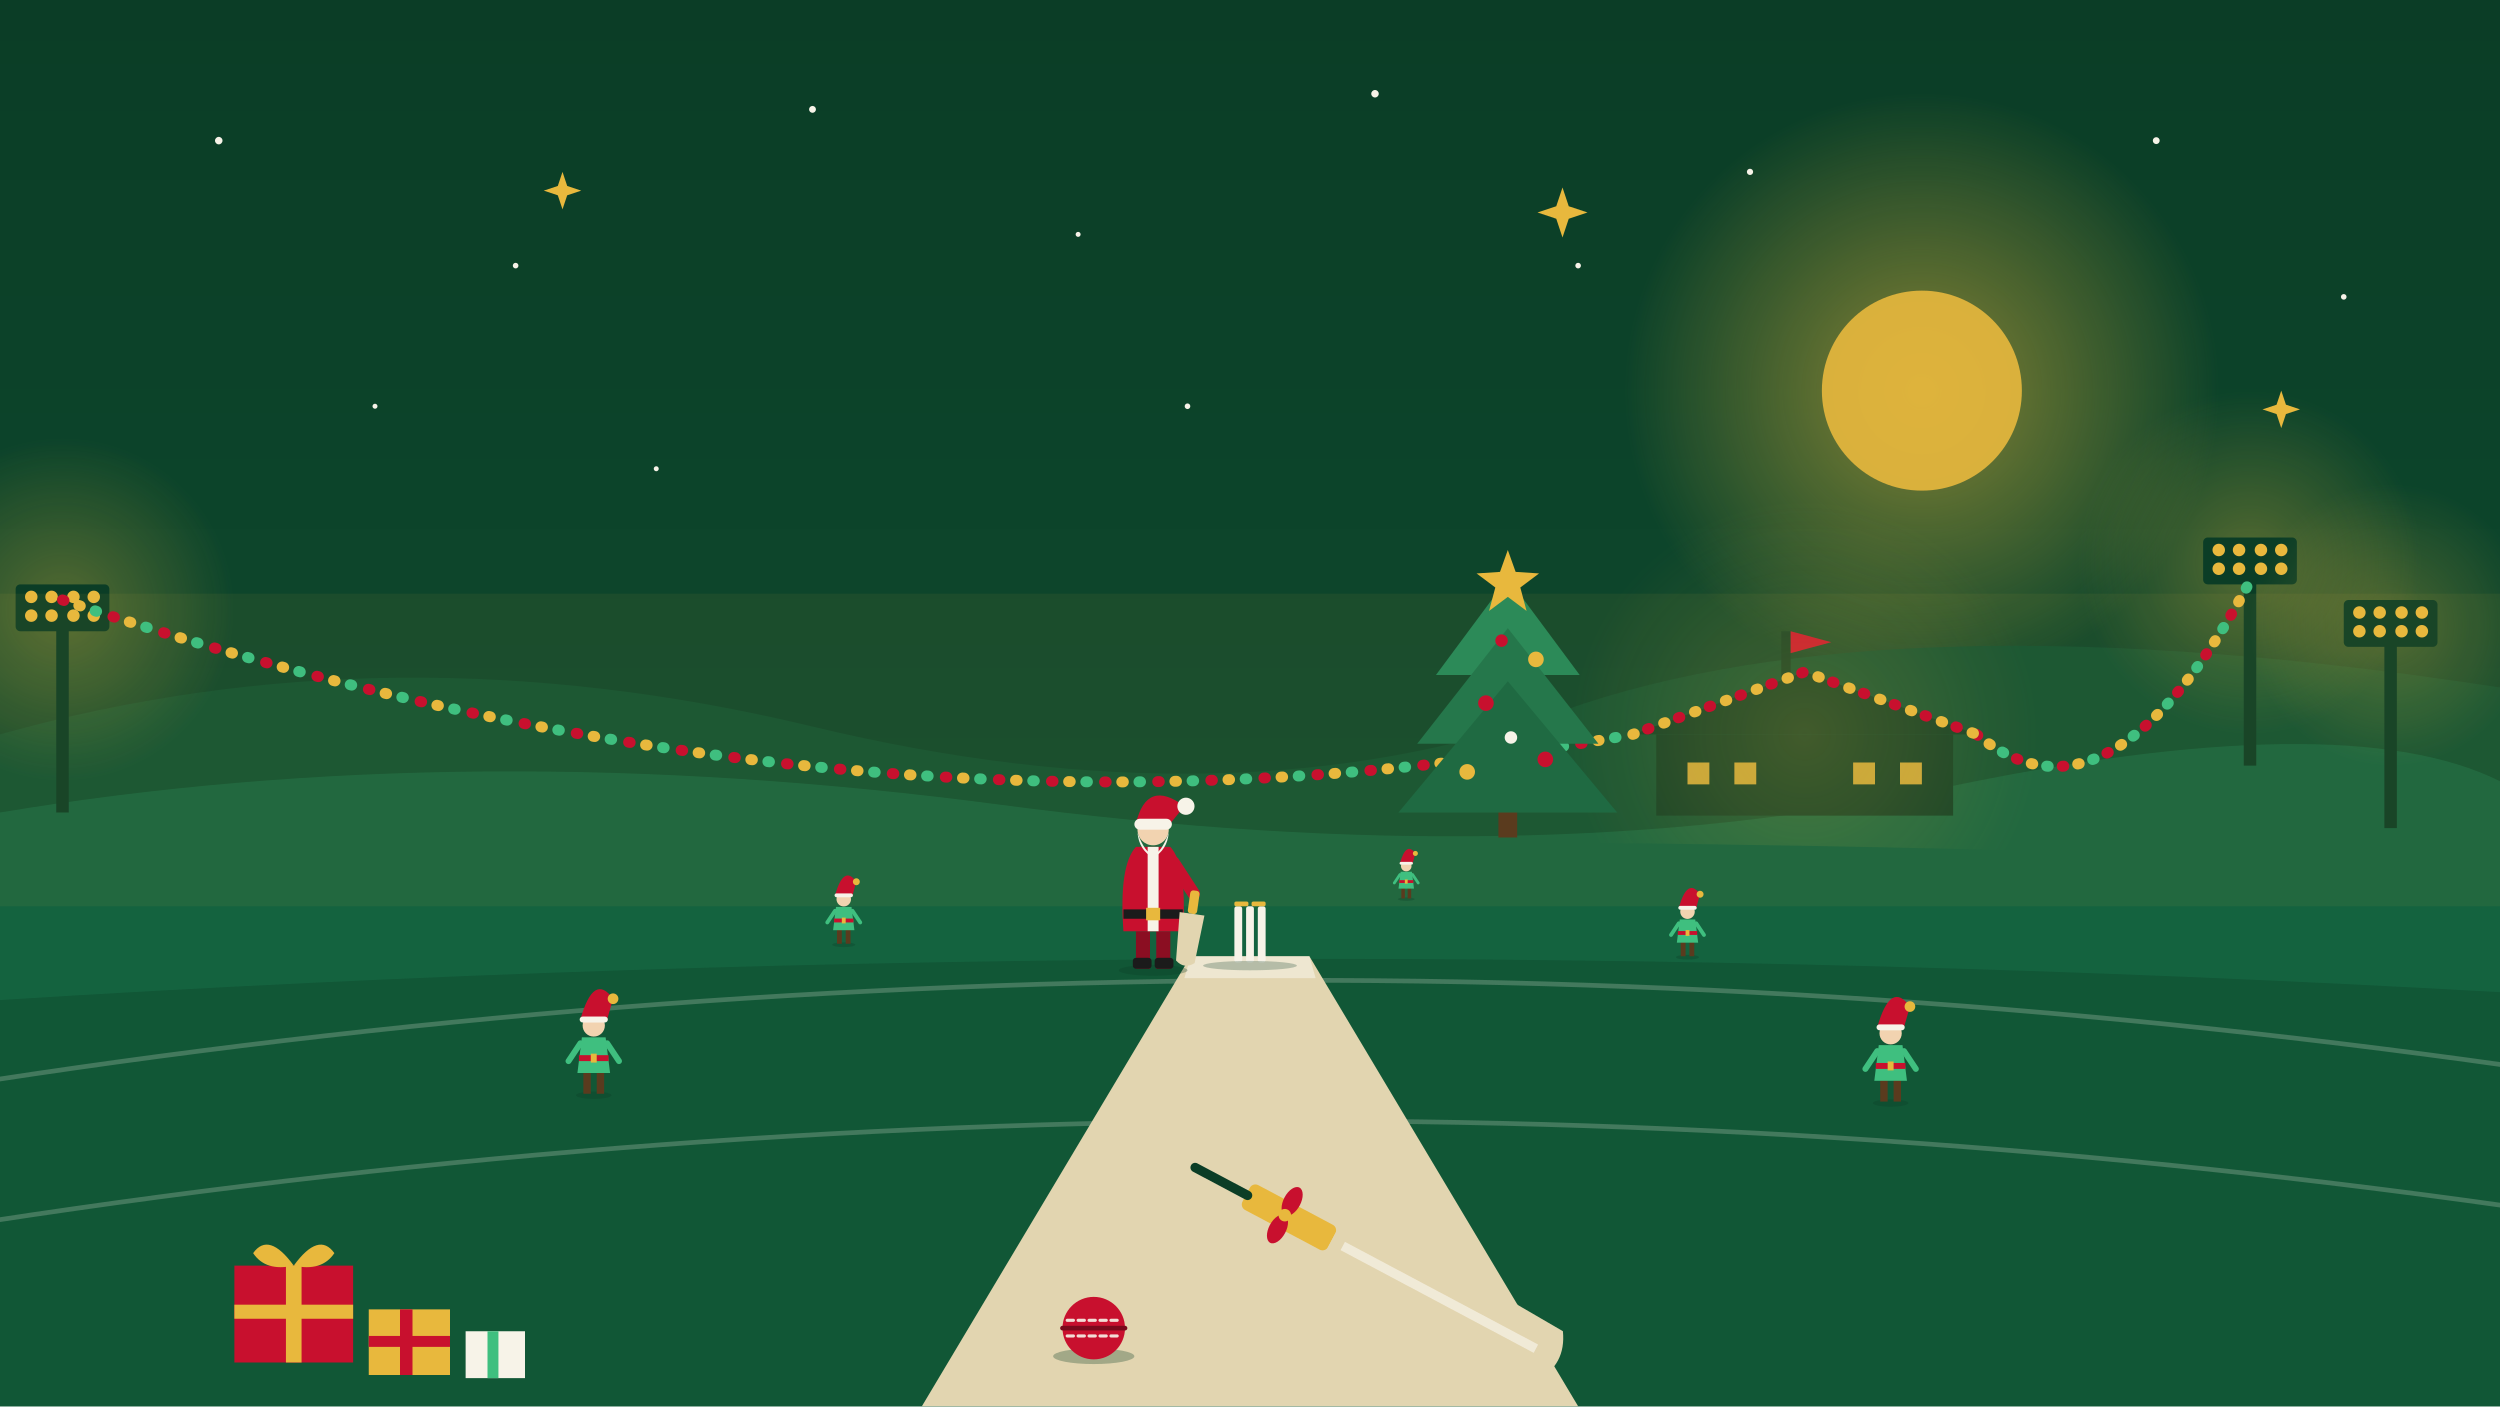
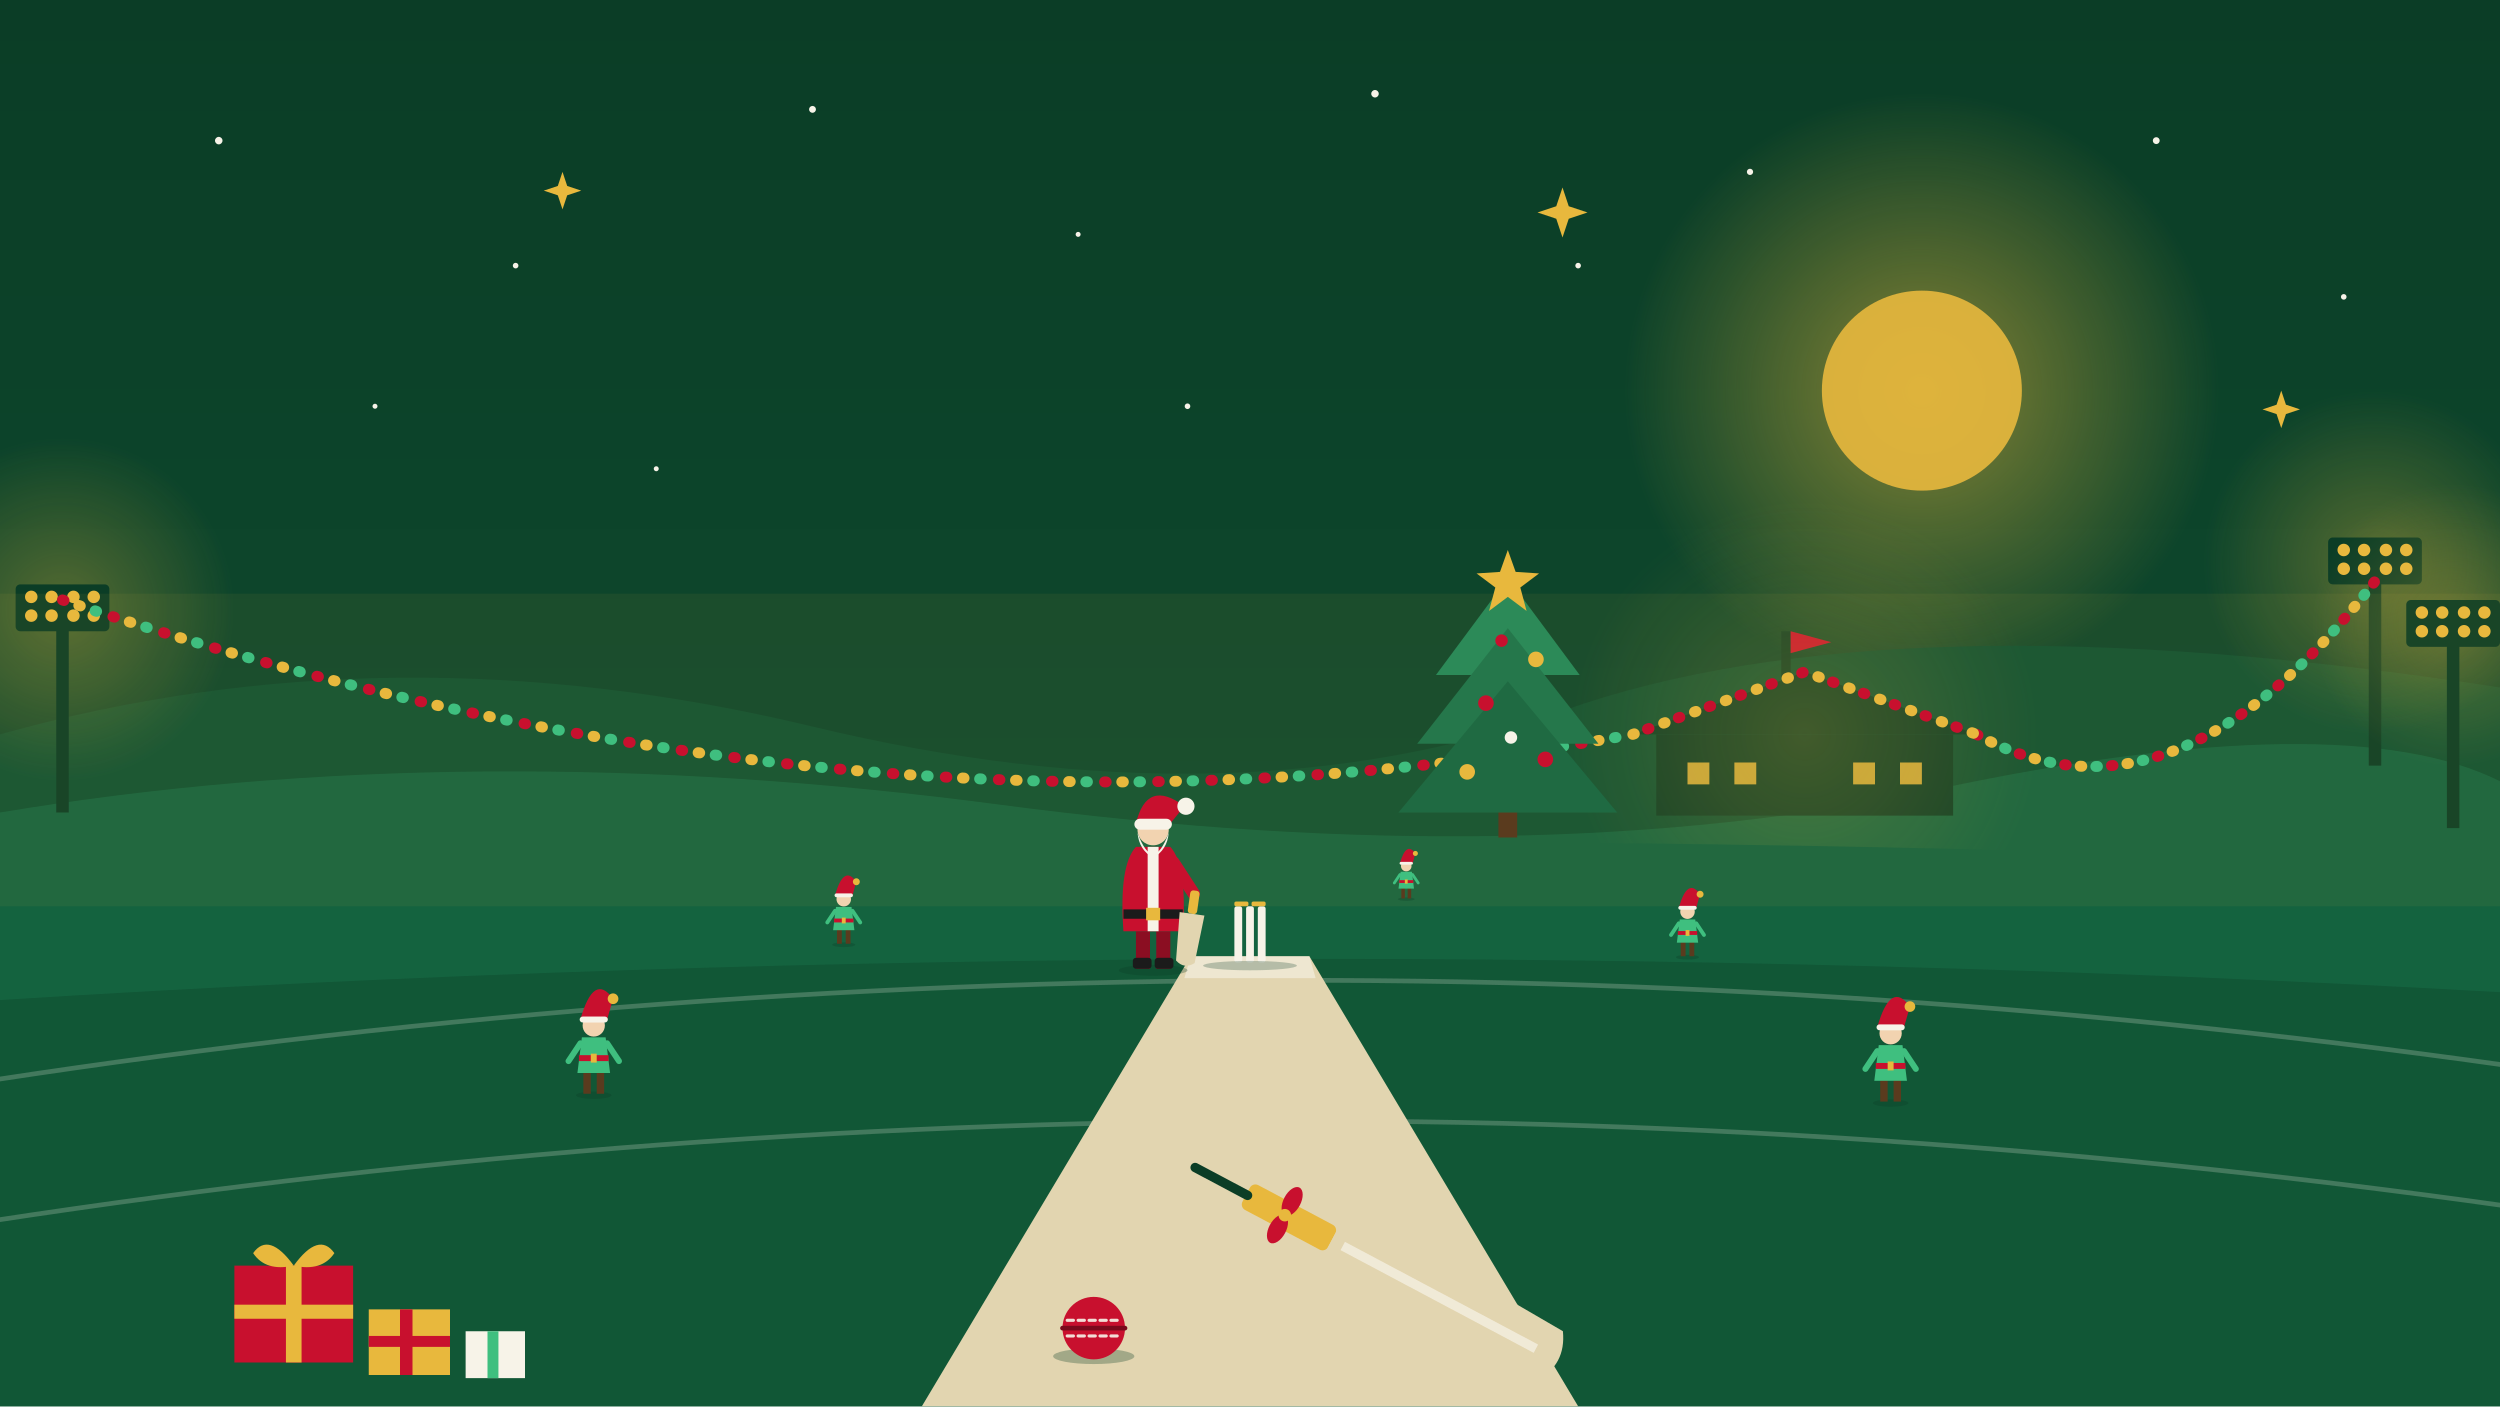
<svg xmlns="http://www.w3.org/2000/svg" viewBox="0 0 1600 900" preserveAspectRatio="xMidYMax slice" role="presentation" aria-hidden="true">
  <defs>
    <linearGradient id="sky" x1="0" y1="0" x2="0" y2="1">
      <stop offset="0" stop-color="#0B3D26" />
      <stop offset="1" stop-color="#0F5132" />
    </linearGradient>
    <radialGradient id="glow">
      <stop offset="0" stop-color="#E8B83D" stop-opacity="0.55" />
      <stop offset="1" stop-color="#E8B83D" stop-opacity="0" />
    </radialGradient>
    <g id="pylon">
      <rect x="-4" y="0" width="8" height="120" fill="#0B3D26" />
      <rect x="-30" y="-26" width="60" height="30" rx="3" fill="#0B3D26" />
      <g fill="#E8B83D">
        <circle cx="-20" cy="-18" r="4" />
        <circle cx="-7" cy="-18" r="4" />
        <circle cx="7" cy="-18" r="4" />
        <circle cx="20" cy="-18" r="4" />
        <circle cx="-20" cy="-6" r="4" />
        <circle cx="-7" cy="-6" r="4" />
        <circle cx="7" cy="-6" r="4" />
        <circle cx="20" cy="-6" r="4" />
      </g>
    </g>
  </defs>
  <rect width="1600" height="900" fill="url(#sky)" />
  <circle cx="1230" cy="250" r="190" fill="url(#glow)" />
  <circle cx="1230" cy="250" r="64" fill="#E8B83D" opacity="0.9" />
  <path d="M0 470 Q250 400 520 465 T1000 455 T1600 440 V620 H0z" fill="#0F5132" />
  <path d="M0 520 Q300 470 640 515 T1240 505 T1600 500 V640 H0z" fill="#14633F" />
  <g fill="#0B3D26">
    <rect x="1060" y="470" width="190" height="52" />
    <path d="M1045 470 L1155 430 L1265 470z" />
    <rect x="1140" y="404" width="6" height="30" />
    <path d="M1146 404 L1172 411 L1146 418z" fill="#C8102E" />
  </g>
  <g fill="#E8B83D" opacity="0.85">
    <rect x="1080" y="488" width="14" height="14" />
    <rect x="1110" y="488" width="14" height="14" />
    <rect x="1186" y="488" width="14" height="14" />
    <rect x="1216" y="488" width="14" height="14" />
  </g>
  <circle cx="1155" cy="470" r="150" fill="url(#glow)" opacity="0.35" />
  <g>
    <circle cx="40" cy="390" r="110" fill="url(#glow)" opacity="0.6" />
    <use href="#pylon" x="40" y="400" />
-     <circle cx="1440" cy="360" r="110" fill="url(#glow)" opacity="0.6" />
-     <use href="#pylon" x="1440" y="370" />
-     <circle cx="1530" cy="400" r="90" fill="url(#glow)" opacity="0.5" />
-     <use href="#pylon" x="1530" y="410" />
+     <circle cx="1520" cy="360" r="110" fill="url(#glow)" opacity="0.6" />
+     <use href="#pylon" x="1520" y="370" />
+     <circle cx="1570" cy="400" r="90" fill="url(#glow)" opacity="0.5" />
+     <use href="#pylon" x="1570" y="410" />
  </g>
  <path d="M0 560 Q800 520 1600 555 V900 H0z" fill="#14633F" />
  <path d="M0 640 Q800 590 1600 635 V900 H0z" fill="#0F5132" opacity="0.7" />
  <g fill="none" stroke="#F7F3E8" stroke-opacity="0.22" stroke-width="3">
    <path d="M-60 700 Q800 560 1660 690" />
    <path d="M-60 790 Q800 650 1660 780" />
  </g>
  <path d="M762 612 H838 L1010 900 H590z" fill="#E2D5B0" />
  <path d="M762 612 H838 L842 626 H758z" fill="#F7F3E8" opacity="0.6" />
  <g fill="#F7F3E8">
    <rect x="790" y="580" width="5" height="36" rx="1.5" />
    <rect x="797.5" y="580" width="5" height="36" rx="1.5" />
    <rect x="805" y="580" width="5" height="36" rx="1.5" />
  </g>
  <g fill="#E8B83D">
    <rect x="790" y="577" width="9" height="3" rx="1" />
    <rect x="801" y="577" width="9" height="3" rx="1" />
  </g>
  <ellipse cx="800" cy="618" rx="30" ry="3" fill="#0B3D26" opacity="0.25" />
  <g transform="translate(930 835) rotate(-62)">
    <rect x="-9" y="-150" width="18" height="62" rx="4" fill="#E8B83D" />
    <rect x="-3" y="-190" width="6" height="44" rx="3" fill="#0B3D26" />
    <path d="M-24 -88 H24 L18 70 Q0 82 -18 70z" fill="#E2D5B0" />
    <rect x="-3" y="-80" width="6" height="140" fill="#F7F3E8" opacity="0.7" />
  </g>
  <ellipse cx="700" cy="868" rx="26" ry="5" fill="#0B3D26" opacity="0.3" />
  <circle cx="700" cy="850" r="20" fill="#C8102E" />
  <path d="M680 850 H720" fill="none" stroke="#7a0a1c" stroke-width="3" stroke-linecap="round" />
  <path d="M683 845 H717 M683 855 H717" fill="none" stroke="#F7F3E8" stroke-width="2" stroke-linecap="round" stroke-dasharray="4 3" opacity="0.9" />
  <style>
    .tw { animation: tw 2.6s ease-in-out infinite; }
    .tw.b { animation-delay: .9s; } .tw.c { animation-delay: 1.7s; }
    @keyframes tw { 0%,100% { opacity: .25; } 50% { opacity: 1; } }
    @media (prefers-reduced-motion: reduce) { .tw { animation: none; opacity: .8; } }
  </style>
  <g class="xmas">
    <defs>
      <g id="elf">
        <ellipse cx="0" cy="1" rx="12" ry="2.5" fill="#0B3D26" opacity=".3" />
        <rect x="-7" y="-16" width="5" height="16" fill="#5a3b1e" />
        <rect x="2" y="-16" width="5" height="16" fill="#5a3b1e" />
        <path d="M-11 -14 L-8 -38 H8 L11 -14z" fill="#3FBF7F" />
        <rect x="-10" y="-26" width="20" height="4" fill="#C8102E" />
        <rect x="-2" y="-27" width="4" height="6" fill="#E8B83D" />
        <path d="M-9 -34 L-17 -22 M9 -34 L17 -22" stroke="#3FBF7F" stroke-width="4" stroke-linecap="round" fill="none" />
        <circle cx="0" cy="-46" r="7.5" fill="#F2D3B0" />
        <path d="M-9 -50 Q0 -82 13 -64 L9 -50z" fill="#C8102E" />
        <circle cx="13" cy="-64" r="3.6" fill="#E8B83D" />
        <rect x="-9.5" y="-52" width="19" height="4" rx="2" fill="#F7F3E8" />
      </g>
      <g id="santa">
        <ellipse cx="0" cy="1" rx="22" ry="3.5" fill="#0B3D26" opacity=".3" />
        <rect x="-11" y="-24" width="9" height="24" fill="#8b0e22" />
        <rect x="2" y="-24" width="9" height="24" fill="#8b0e22" />
        <rect x="-13" y="-7" width="12" height="7" rx="2" fill="#1b1b1b" />
        <rect x="1" y="-7" width="12" height="7" rx="2" fill="#1b1b1b" />
        <path d="M-19 -24 Q-22 -66 -11 -78 H11 Q22 -66 19 -24z" fill="#C8102E" />
        <rect x="-3.5" y="-78" width="7" height="54" fill="#F7F3E8" />
        <rect x="-19" y="-38" width="38" height="6" fill="#1b1b1b" />
        <rect x="-4.5" y="-39" width="9" height="8" fill="#E8B83D" />
        <circle cx="0" cy="-89" r="10" fill="#F2D3B0" />
        <path d="M-10 -87 Q0 -60 10 -87 Q9 -76 0 -71 Q-9 -76 -10 -87z" fill="#F7F3E8" />
        <path d="M-11 -93 Q-4 -122 20 -104 L11 -93z" fill="#C8102E" />
        <rect x="-12" y="-96" width="24" height="7" rx="3.5" fill="#F7F3E8" />
        <circle cx="21" cy="-104" r="5.5" fill="#F7F3E8" />
        <path d="M13 -68 L26 -48" stroke="#C8102E" stroke-width="8" stroke-linecap="round" fill="none" />
        <g transform="translate(27 -50) rotate(8)">
          <rect x="-3" y="0" width="6" height="15" rx="2" fill="#E8B83D" />
          <path d="M-8 15 H8 L6 46 Q0 51 -6 46z" fill="#E2D5B0" />
        </g>
      </g>
    </defs>
    <rect x="0" y="380" width="1600" height="200" fill="#E8B83D" opacity="0.07" />
    <g fill="#F7F3E8">
      <circle class="tw a" cx="140" cy="90" r="2.4" />
      <circle class="tw b" cx="330" cy="170" r="1.8" />
      <circle class="tw c" cx="520" cy="70" r="2.2" />
      <circle class="tw b" cx="690" cy="150" r="1.6" />
      <circle class="tw a" cx="880" cy="60" r="2.4" />
      <circle class="tw c" cx="1010" cy="170" r="1.8" />
      <circle class="tw a" cx="1380" cy="90" r="2.2" />
      <circle class="tw b" cx="1500" cy="190" r="1.8" />
      <circle class="tw c" cx="240" cy="260" r="1.6" />
      <circle class="tw a" cx="760" cy="260" r="1.8" />
      <circle class="tw b" cx="1120" cy="110" r="2" />
      <circle class="tw c" cx="420" cy="300" r="1.6" />
    </g>
    <g fill="#E8B83D">
      <path class="tw b" d="M1000 120 l4 12 12 4 -12 4 -4 12 -4 -12 -12 -4 12 -4z" />
      <path class="tw a" d="M360 110 l3 9 9 3 -9 3 -3 9 -3 -9 -9 -3 9 -3z" />
      <path class="tw c" d="M1460 250 l3 9 9 3 -9 3 -3 9 -3 -9 -9 -3 9 -3z" />
    </g>
    <g fill="none" stroke-linecap="round" stroke-width="7">
      <path d="M40 384 Q560 560 1045 470" stroke="#C8102E" stroke-dasharray="1 33" />
      <path d="M40 384 Q560 560 1045 470" stroke="#E8B83D" stroke-dasharray="1 33" stroke-dashoffset="-11" />
      <path d="M40 384 Q560 560 1045 470" stroke="#3FBF7F" stroke-dasharray="1 33" stroke-dashoffset="-22" />
-       <path d="M1265 470 Q1350 540 1440 372" stroke="#C8102E" stroke-dasharray="1 29" />
-       <path d="M1265 470 Q1350 540 1440 372" stroke="#E8B83D" stroke-dasharray="1 29" stroke-dashoffset="-10" />
-       <path d="M1265 470 Q1350 540 1440 372" stroke="#3FBF7F" stroke-dasharray="1 29" stroke-dashoffset="-20" />
+       <path d="M1265 470 Q1390 540 1520 372" stroke="#C8102E" stroke-dasharray="1 29" />
+       <path d="M1265 470 Q1390 540 1520 372" stroke="#E8B83D" stroke-dasharray="1 29" stroke-dashoffset="-10" />
+       <path d="M1265 470 Q1390 540 1520 372" stroke="#3FBF7F" stroke-dasharray="1 29" stroke-dashoffset="-20" />
      <path d="M1045 470 L1155 430 L1265 470" stroke="#E8B83D" stroke-dasharray="1 20" />
      <path d="M1045 470 L1155 430 L1265 470" stroke="#C8102E" stroke-dasharray="1 20" stroke-dashoffset="-10" />
    </g>
    <g transform="translate(965 520)">
      <rect x="-6" y="-6" width="12" height="22" fill="#5a3b1e" />
      <path d="M0 -150 L-46 -88 H46z" fill="#2c8a58" />
      <path d="M0 -118 L-58 -44 H58z" fill="#25774b" />
      <path d="M0 -84 L-70 0 H70z" fill="#1f6a42" />
      <path d="M0 -168 l5 14 15 1 -12 9 4 15 -12 -9 -12 9 4 -15 -12 -9 15 -1z" fill="#E8B83D" />
      <circle cx="-14" cy="-70" r="5" fill="#C8102E" />
      <circle cx="18" cy="-98" r="5" fill="#E8B83D" />
      <circle cx="-26" cy="-26" r="5" fill="#E8B83D" />
      <circle cx="24" cy="-34" r="5" fill="#C8102E" />
      <circle cx="2" cy="-48" r="4" fill="#F7F3E8" />
      <circle cx="-4" cy="-110" r="4" fill="#C8102E" />
    </g>
    <use href="#santa" transform="translate(738 620)" />
    <use href="#elf" transform="translate(380 700) scale(0.95)" />
    <use href="#elf" transform="translate(1210 705) scale(0.95)" />
    <use href="#elf" transform="translate(540 604) scale(0.62)" />
    <use href="#elf" transform="translate(1080 612) scale(0.62)" />
    <use href="#elf" transform="translate(900 575) scale(0.45)" />
    <g transform="translate(930 835) rotate(-62)">
      <g transform="translate(0 -122)">
        <ellipse cx="-10" cy="0" rx="10" ry="5.5" fill="#C8102E" />
        <ellipse cx="10" cy="0" rx="10" ry="5.5" fill="#C8102E" />
        <circle cx="0" cy="0" r="4" fill="#E8B83D" />
      </g>
    </g>
    <g>
      <rect x="150" y="810" width="76" height="62" fill="#C8102E" />
      <rect x="183" y="810" width="10" height="62" fill="#E8B83D" />
      <rect x="150" y="835" width="76" height="9" fill="#E8B83D" />
      <path d="M188 810 q-16 -22 -26 -8 q8 12 26 8z M188 810 q16 -22 26 -8 q-8 12 -26 8z" fill="#E8B83D" />
      <rect x="236" y="838" width="52" height="42" fill="#E8B83D" />
      <rect x="256" y="838" width="8" height="42" fill="#C8102E" />
      <rect x="236" y="855" width="52" height="7" fill="#C8102E" />
      <rect x="298" y="852" width="38" height="30" fill="#F7F3E8" />
      <rect x="312" y="852" width="7" height="30" fill="#3FBF7F" />
    </g>
  </g>
</svg>
